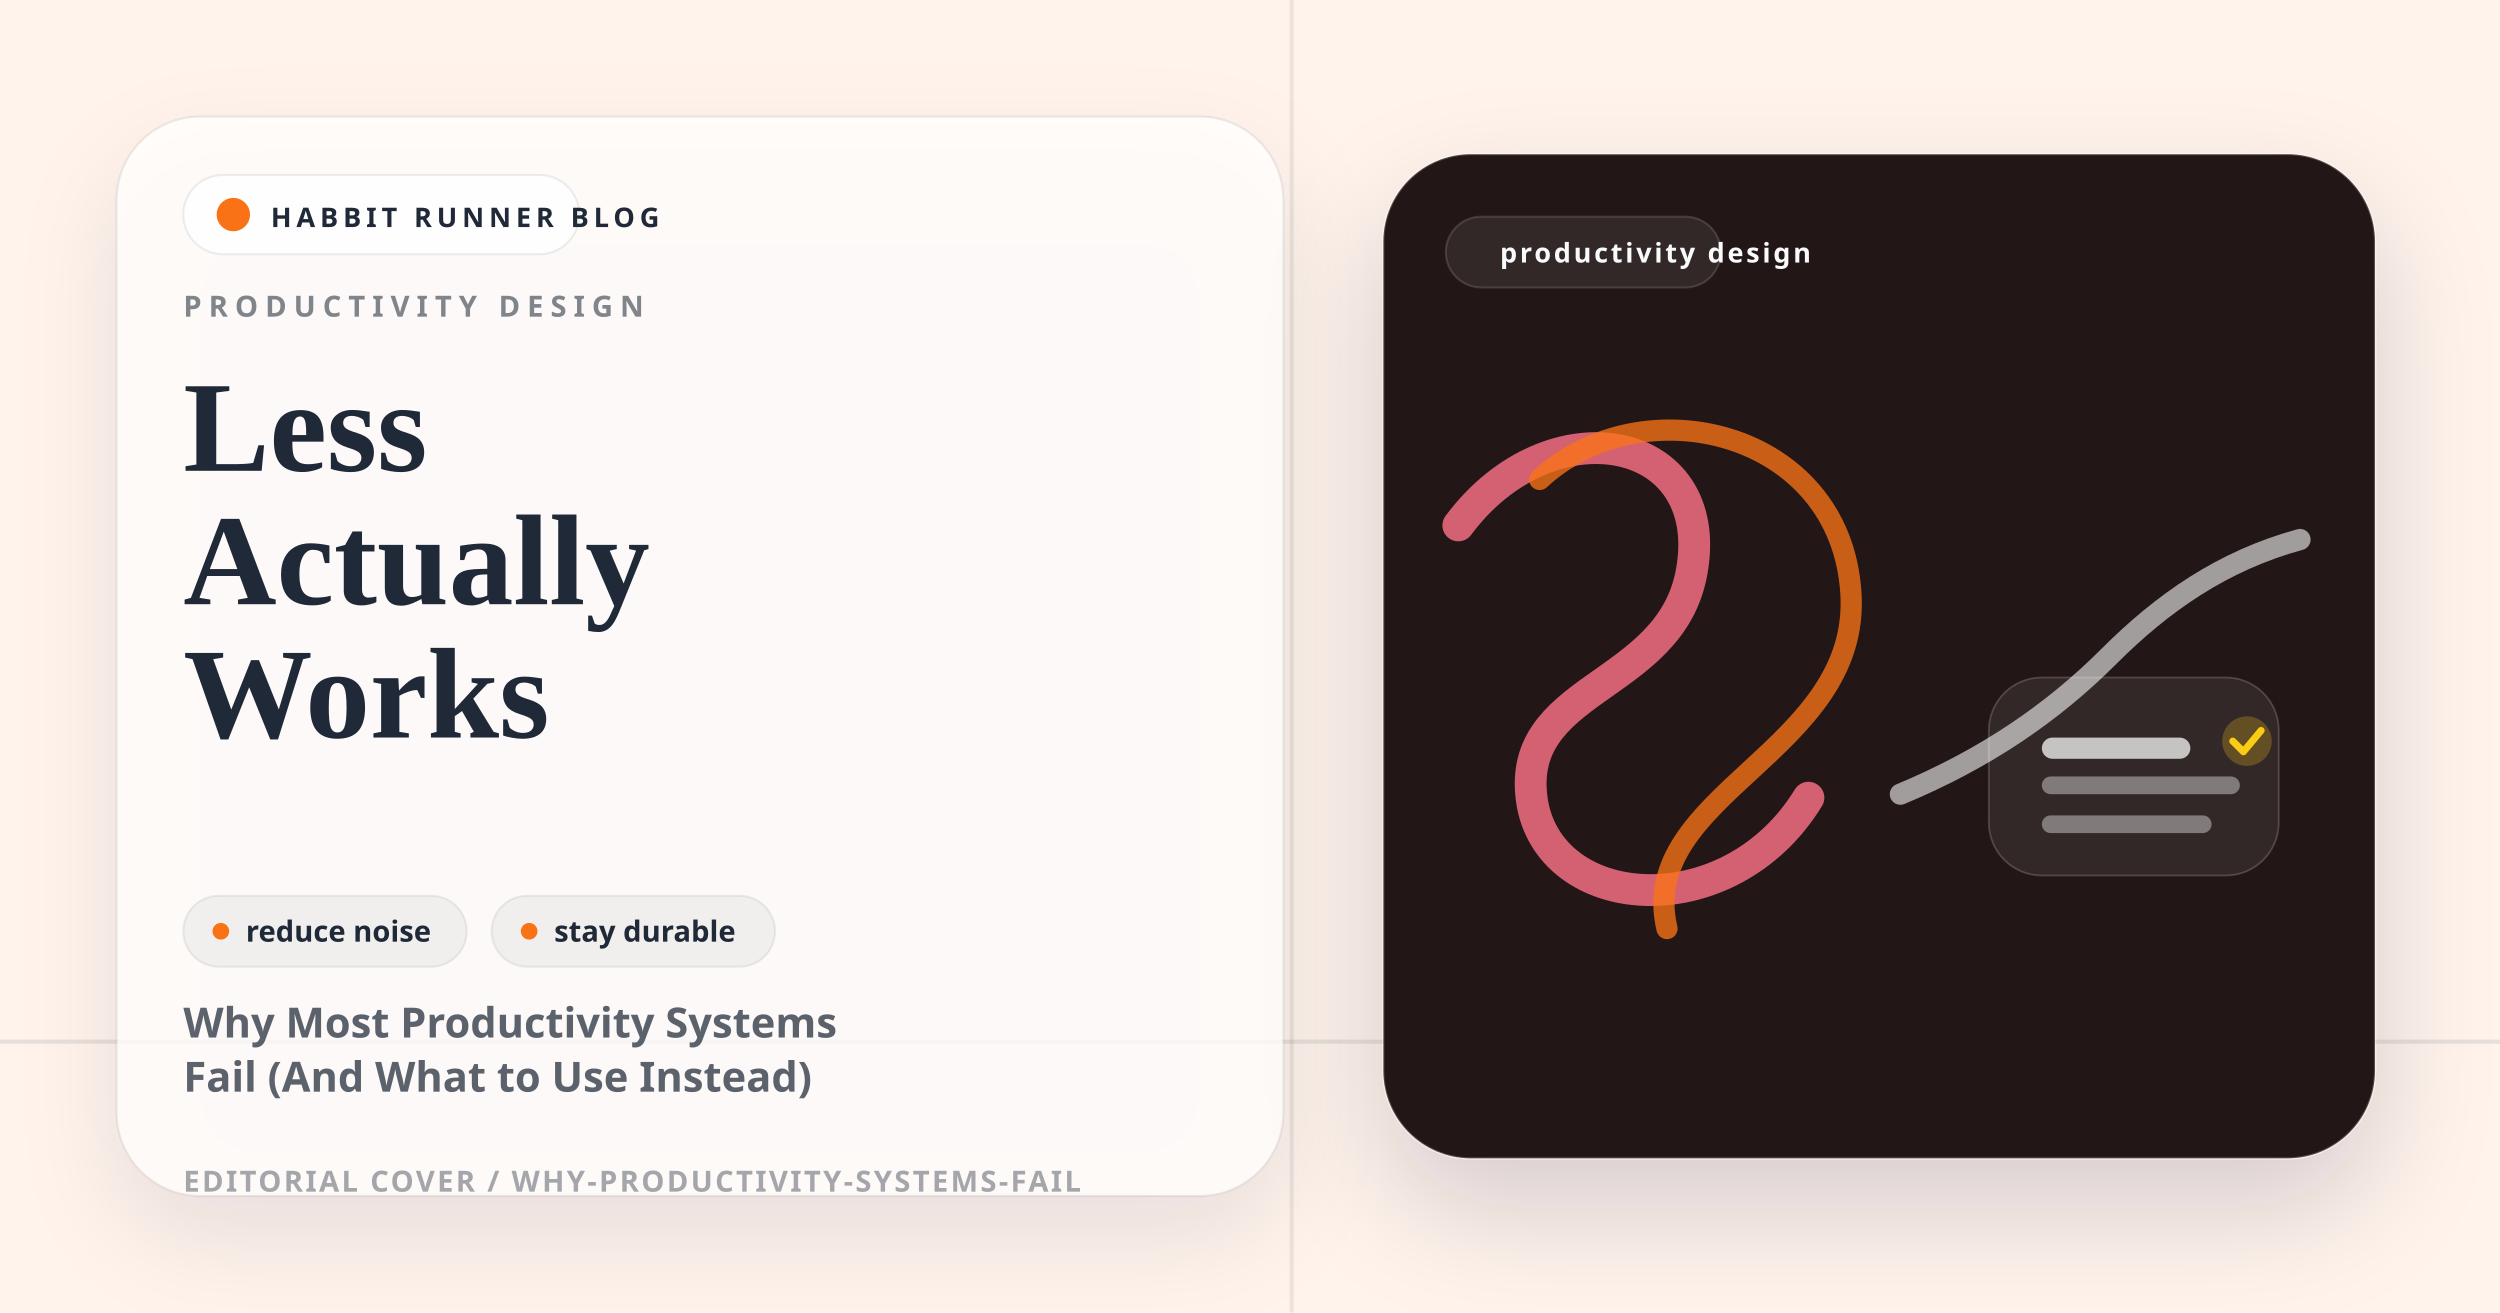
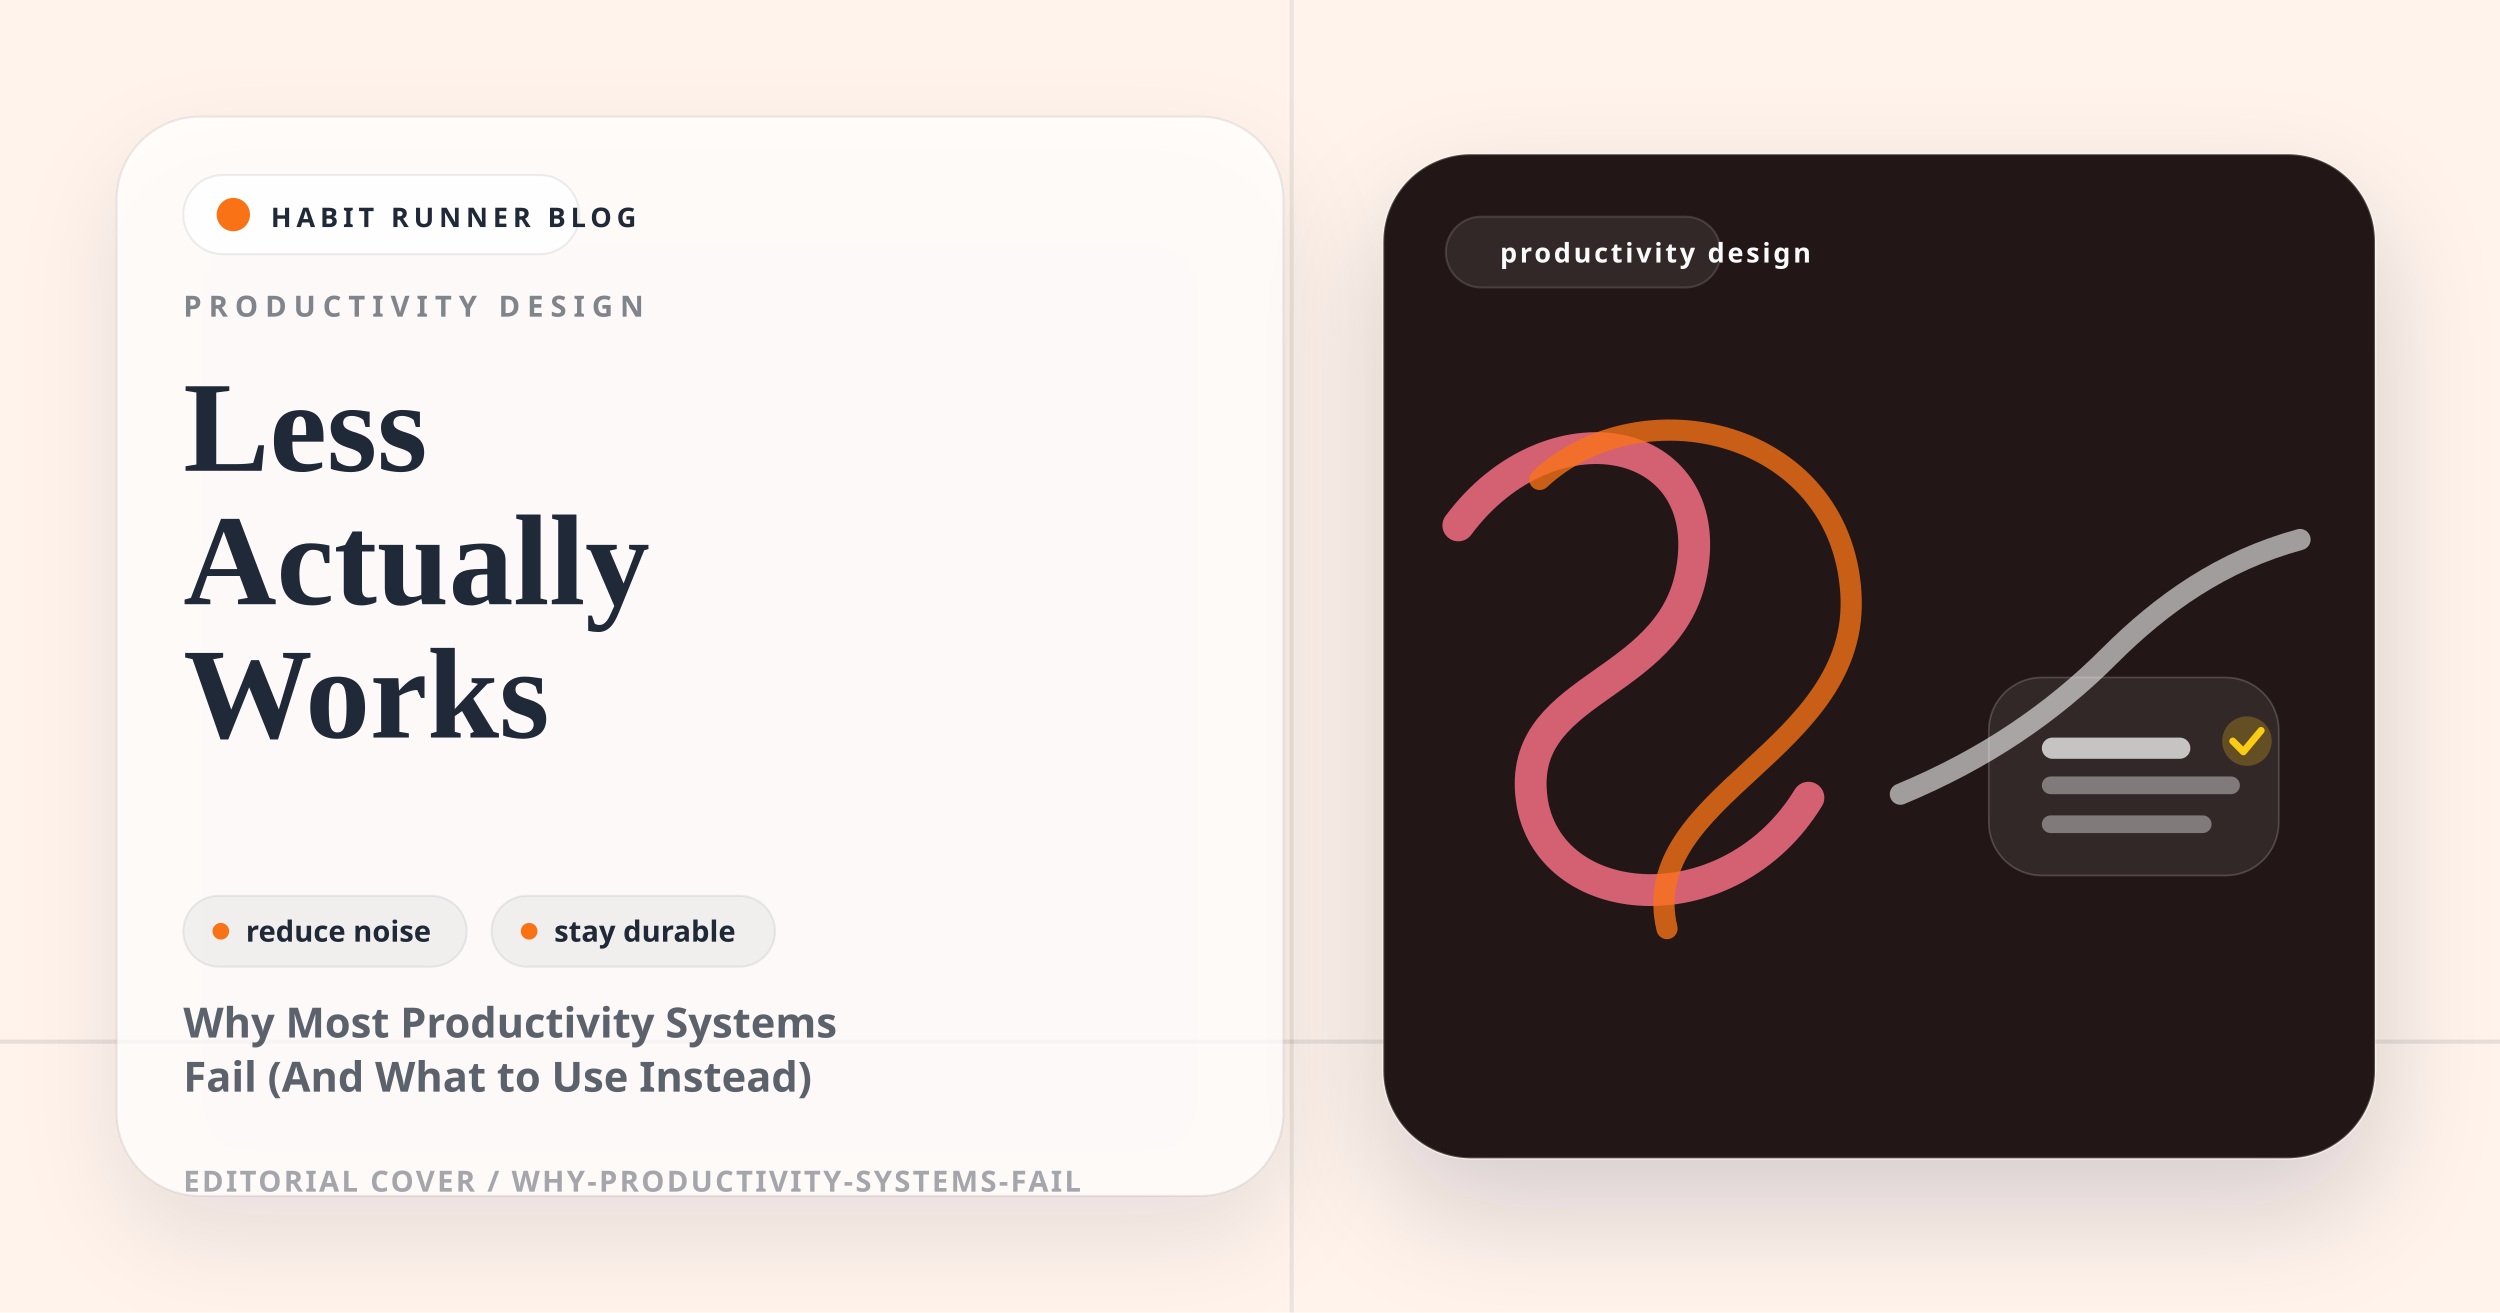
<svg xmlns="http://www.w3.org/2000/svg" width="1200" height="630" viewBox="0 0 1200 630" role="img" aria-label="Why Most Productivity Systems Fail (And What to Use Instead)">
  <defs>
    <pattern id="grid" width="48" height="48" patternUnits="userSpaceOnUse">
      <path d="M48 0H0V48" fill="none" stroke="rgba(31, 41, 55, 0.07)" stroke-width="1" />
    </pattern>
    <filter id="shadowSoft" x="-20%" y="-20%" width="140%" height="150%">
      <feDropShadow dx="0" dy="20" stdDeviation="24" flood-color="#0f172a" flood-opacity="0.12" />
    </filter>
    <filter id="shadowBoard" x="-20%" y="-20%" width="140%" height="150%">
      <feDropShadow dx="0" dy="24" stdDeviation="28" flood-color="#0f172a" flood-opacity="0.16" />
    </filter>
    <clipPath id="boardClip">
      <rect x="664" y="74" width="476" height="482" rx="42" />
    </clipPath>
  </defs>
  <rect width="1200" height="630" fill="#fff3ec" />
  <path d="M0 500 H1200" stroke="rgba(31, 41, 55, 0.1)" stroke-width="2" />
  <path d="M620 0 V630" stroke="rgba(31, 41, 55, 0.08)" stroke-width="2" />
  <rect x="56" y="56" width="560" height="518" rx="40" fill="rgba(255, 255, 255, 0.74)" stroke="rgba(31, 41, 55, 0.08)" filter="url(#shadowSoft)" />
  <rect x="88" y="84" width="190" height="38" rx="19" fill="rgba(255, 255, 255, 0.88)" stroke="rgba(31, 41, 55, 0.08)" />
  <circle cx="112" cy="103" r="8" fill="#f97316" />
-   <text x="130" y="109" fill="#1f2937" font-family="'Avenir Next', 'Segoe UI', 'Trebuchet MS', sans-serif" font-size="13" font-weight="700" letter-spacing="0.18em">HABBIT RUNNER BLOG</text>
+   <text x="130" y="109" fill="#1f2937" font-family="'Avenir Next', 'Segoe UI', 'Trebuchet MS', sans-serif" font-size="13" font-weight="700" letter-spacing="0.18em">HABIT RUNNER BLOG</text>
  <text x="88" y="152" fill="rgba(31, 41, 55, 0.56)" font-family="'Avenir Next', 'Segoe UI', 'Trebuchet MS', sans-serif" font-size="14" font-weight="700" letter-spacing="0.24em">PRODUCTIVITY DESIGN</text>
  <text x="88" y="226" fill="#1f2937" font-family="'Iowan Old Style', Georgia, 'Times New Roman', serif" font-size="62" font-weight="700">
    <tspan x="88" dy="0">Less</tspan>
    <tspan x="88" dy="64">Actually</tspan>
    <tspan x="88" dy="64">Works</tspan>
  </text>
  <g transform="translate(88 430)">
    <rect width="136" height="34" rx="17" fill="rgba(31, 41, 55, 0.05)" stroke="rgba(31, 41, 55, 0.08)" />
    <circle cx="18" cy="17" r="4" fill="#f97316" />
    <text x="30" y="22" fill="#1f2937" font-family="'Avenir Next', 'Segoe UI', 'Trebuchet MS', sans-serif" font-size="14" font-weight="600">reduce noise</text>
  </g>
  <g transform="translate(236 430)">
    <rect width="136" height="34" rx="17" fill="rgba(31, 41, 55, 0.05)" stroke="rgba(31, 41, 55, 0.08)" />
    <circle cx="18" cy="17" r="4" fill="#f97316" />
    <text x="30" y="22" fill="#1f2937" font-family="'Avenir Next', 'Segoe UI', 'Trebuchet MS', sans-serif" font-size="14" font-weight="600">stay durable</text>
  </g>
  <text x="88" y="498" fill="rgba(31, 41, 55, 0.72)" font-family="'Avenir Next', 'Segoe UI', 'Trebuchet MS', sans-serif" font-size="20" font-weight="600">
    <tspan x="88" dy="0">Why Most Productivity Systems</tspan>
    <tspan x="88" dy="26">Fail (And What to Use Instead)</tspan>
  </text>
  <text x="88" y="572" fill="rgba(31, 41, 55, 0.4)" font-family="'Avenir Next', 'Segoe UI', 'Trebuchet MS', sans-serif" font-size="14" font-weight="700" letter-spacing="0.08em">EDITORIAL COVER / WHY-PRODUCTIVITY-SYSTEMS-FAIL</text>
  <g filter="url(#shadowBoard)">
    <rect x="664" y="74" width="476" height="482" rx="42" fill="#231815" stroke="rgba(255, 255, 255, 0.22)" />
  </g>
  <rect x="694" y="104" width="132" height="34" rx="17" fill="rgba(255, 255, 255, 0.08)" stroke="rgba(255, 255, 255, 0.14)" />
  <text x="720" y="126" fill="#f8fafc" font-family="'Avenir Next', 'Segoe UI', 'Trebuchet MS', sans-serif" font-size="13" font-weight="700" letter-spacing="0.1em">productivity design</text>
  <g clip-path="url(#boardClip)">
    <g transform="translate(601.5462 113) scale(0.8487395)">
      <path d="M116 164 C168 94 262 112 248 190 C236 258 146 254 158 322 C170 384 270 390 314 318" fill="none" stroke="rgba(251, 113, 133, 0.82)" stroke-width="18" stroke-linecap="round" />
      <path d="M162 138 C220 84 332 110 338 202 C344 292 216 316 234 392" fill="none" stroke="rgba(249, 115, 22, 0.78)" stroke-width="12" stroke-linecap="round" />
      <path d="M366 316 C414 296 452 270 484 238 C514 208 548 184 592 172" fill="none" stroke="rgba(255, 255, 255, 0.58)" stroke-width="12" stroke-linecap="round" />
      <rect x="416" y="250" width="164" height="112" rx="30" fill="rgba(255, 255, 255, 0.08)" stroke="rgba(255, 255, 255, 0.18)" />
      <rect x="446" y="284" width="84" height="12" rx="6" fill="rgba(255, 255, 255, 0.72)" />
      <rect x="446" y="306" width="112" height="10" rx="5" fill="rgba(255, 255, 255, 0.38)" />
      <rect x="446" y="328" width="96" height="10" rx="5" fill="rgba(255, 255, 255, 0.38)" />
      <circle cx="562" cy="286" r="14" fill="rgba(250, 204, 21, 0.24)" />
      <path d="M554 286 L560 292 L570 280" fill="none" stroke="#facc15" stroke-width="4" stroke-linecap="round" stroke-linejoin="round" />
    </g>
  </g>
</svg>
